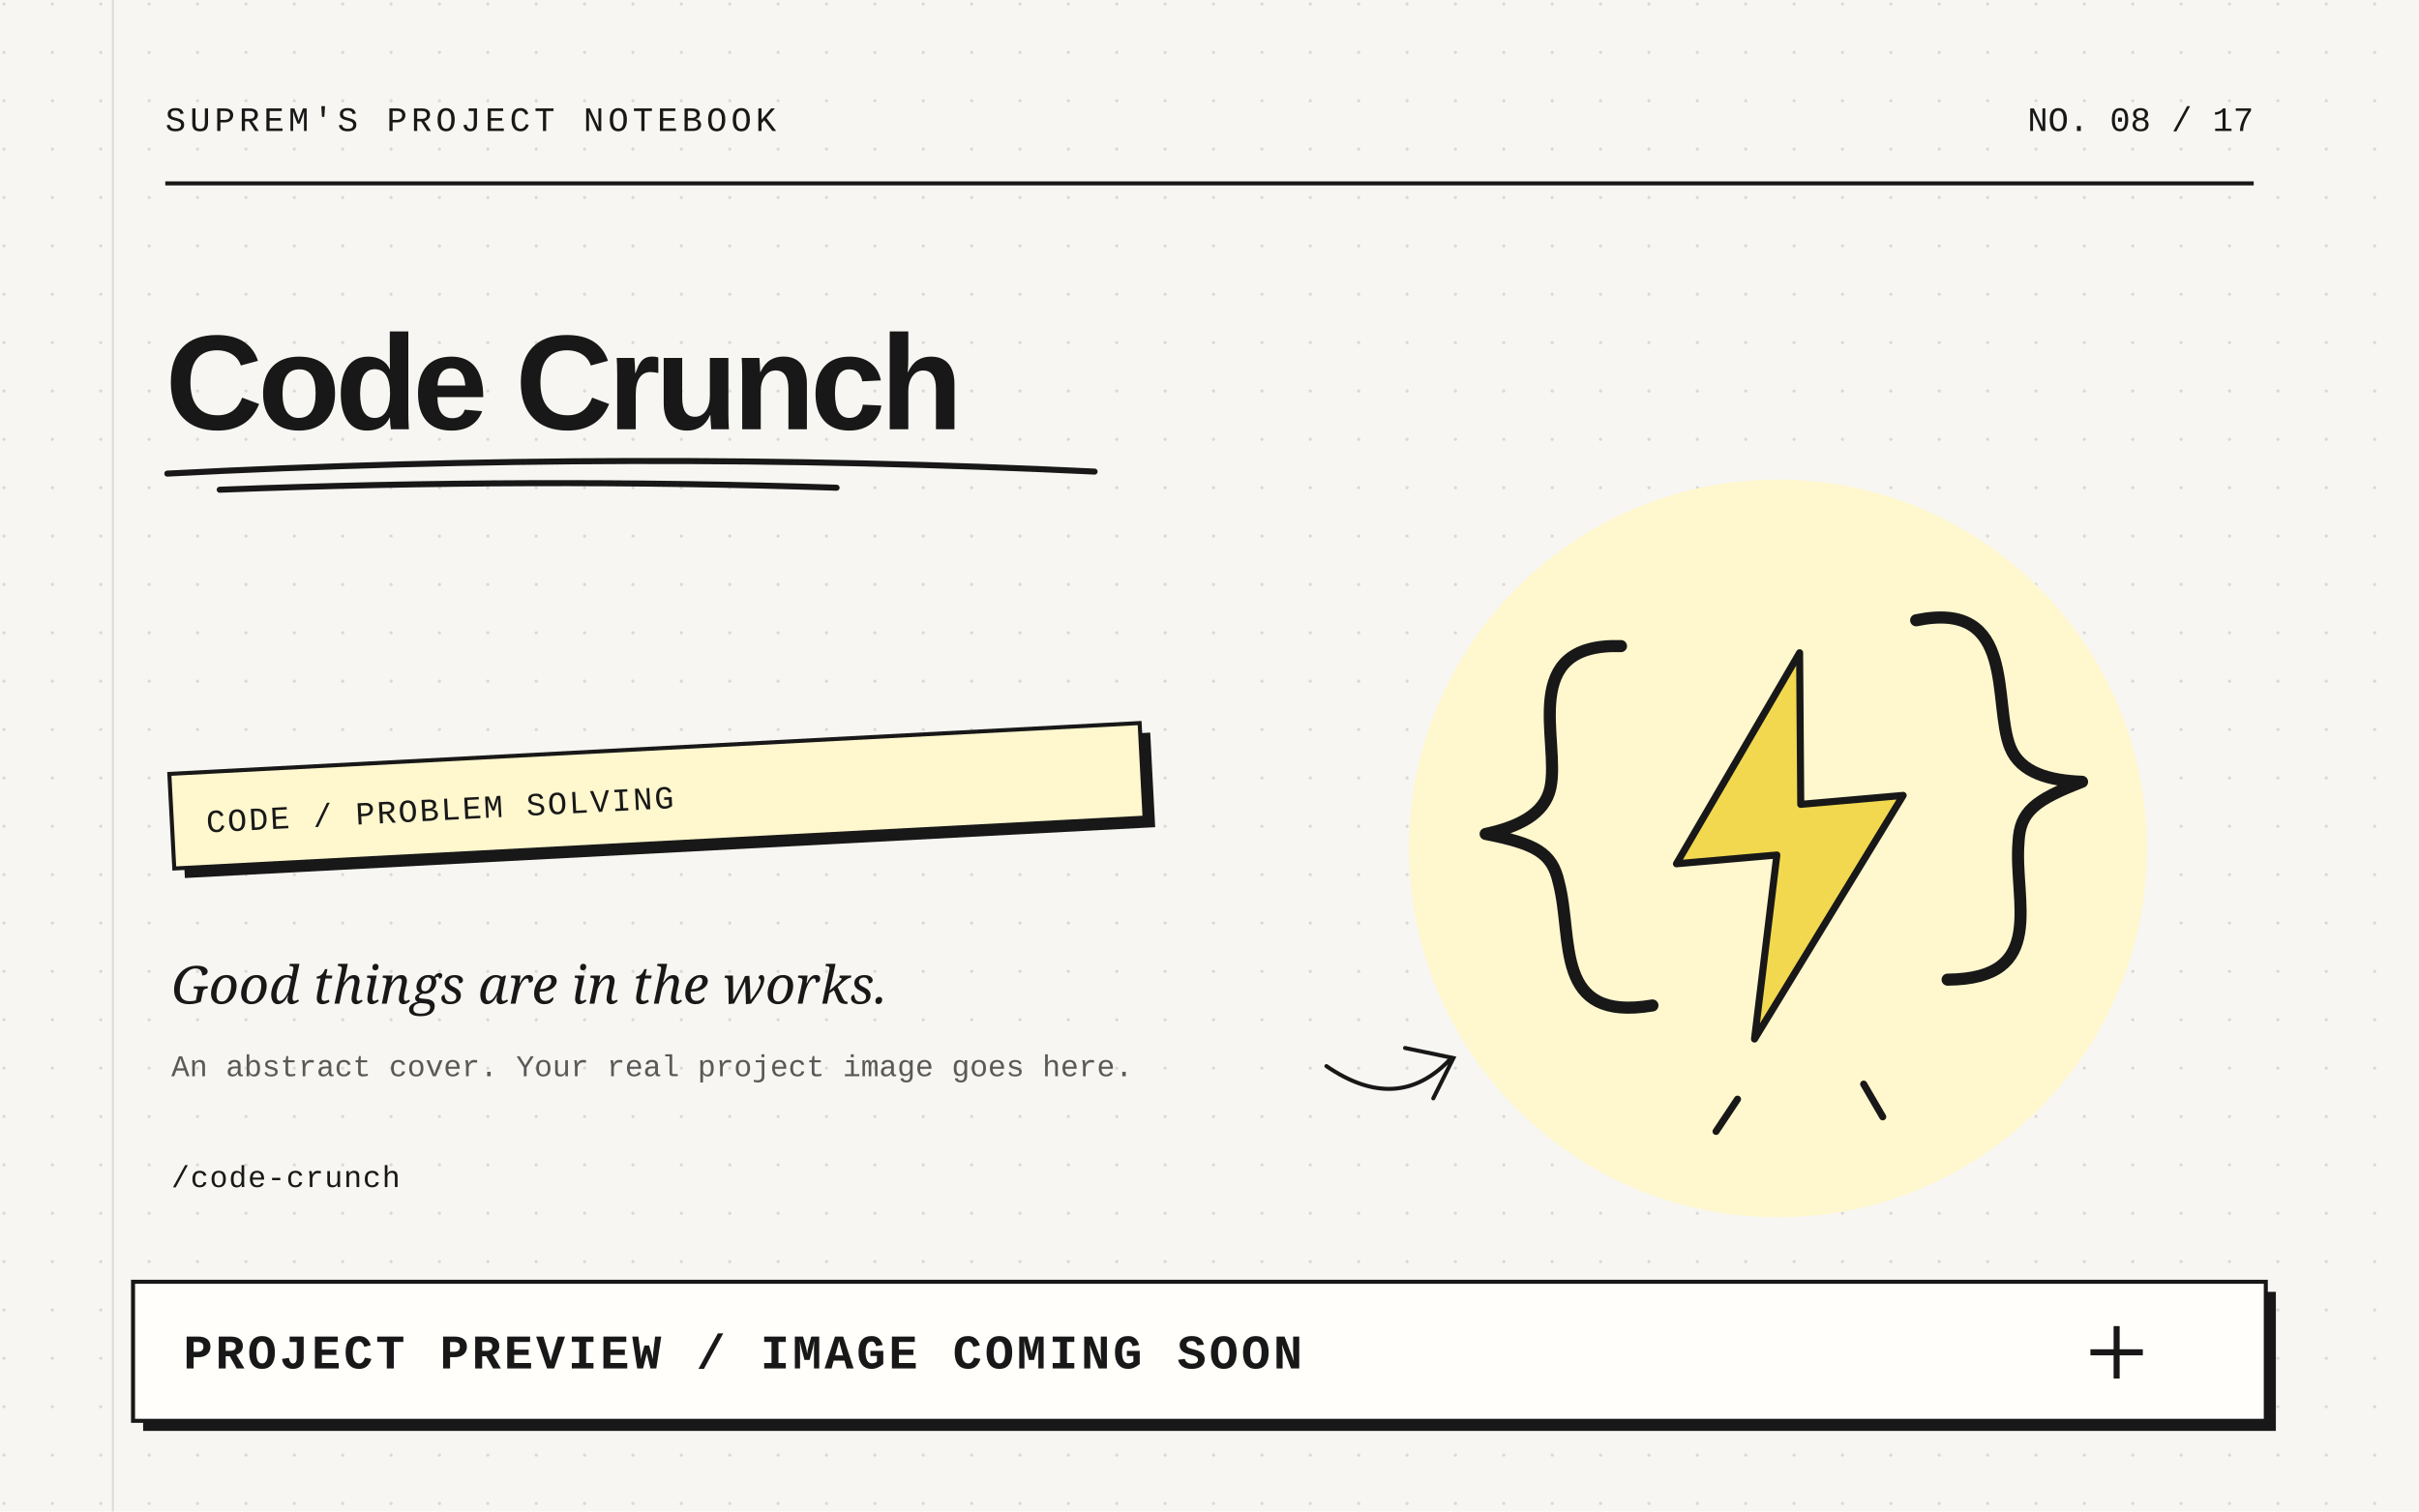
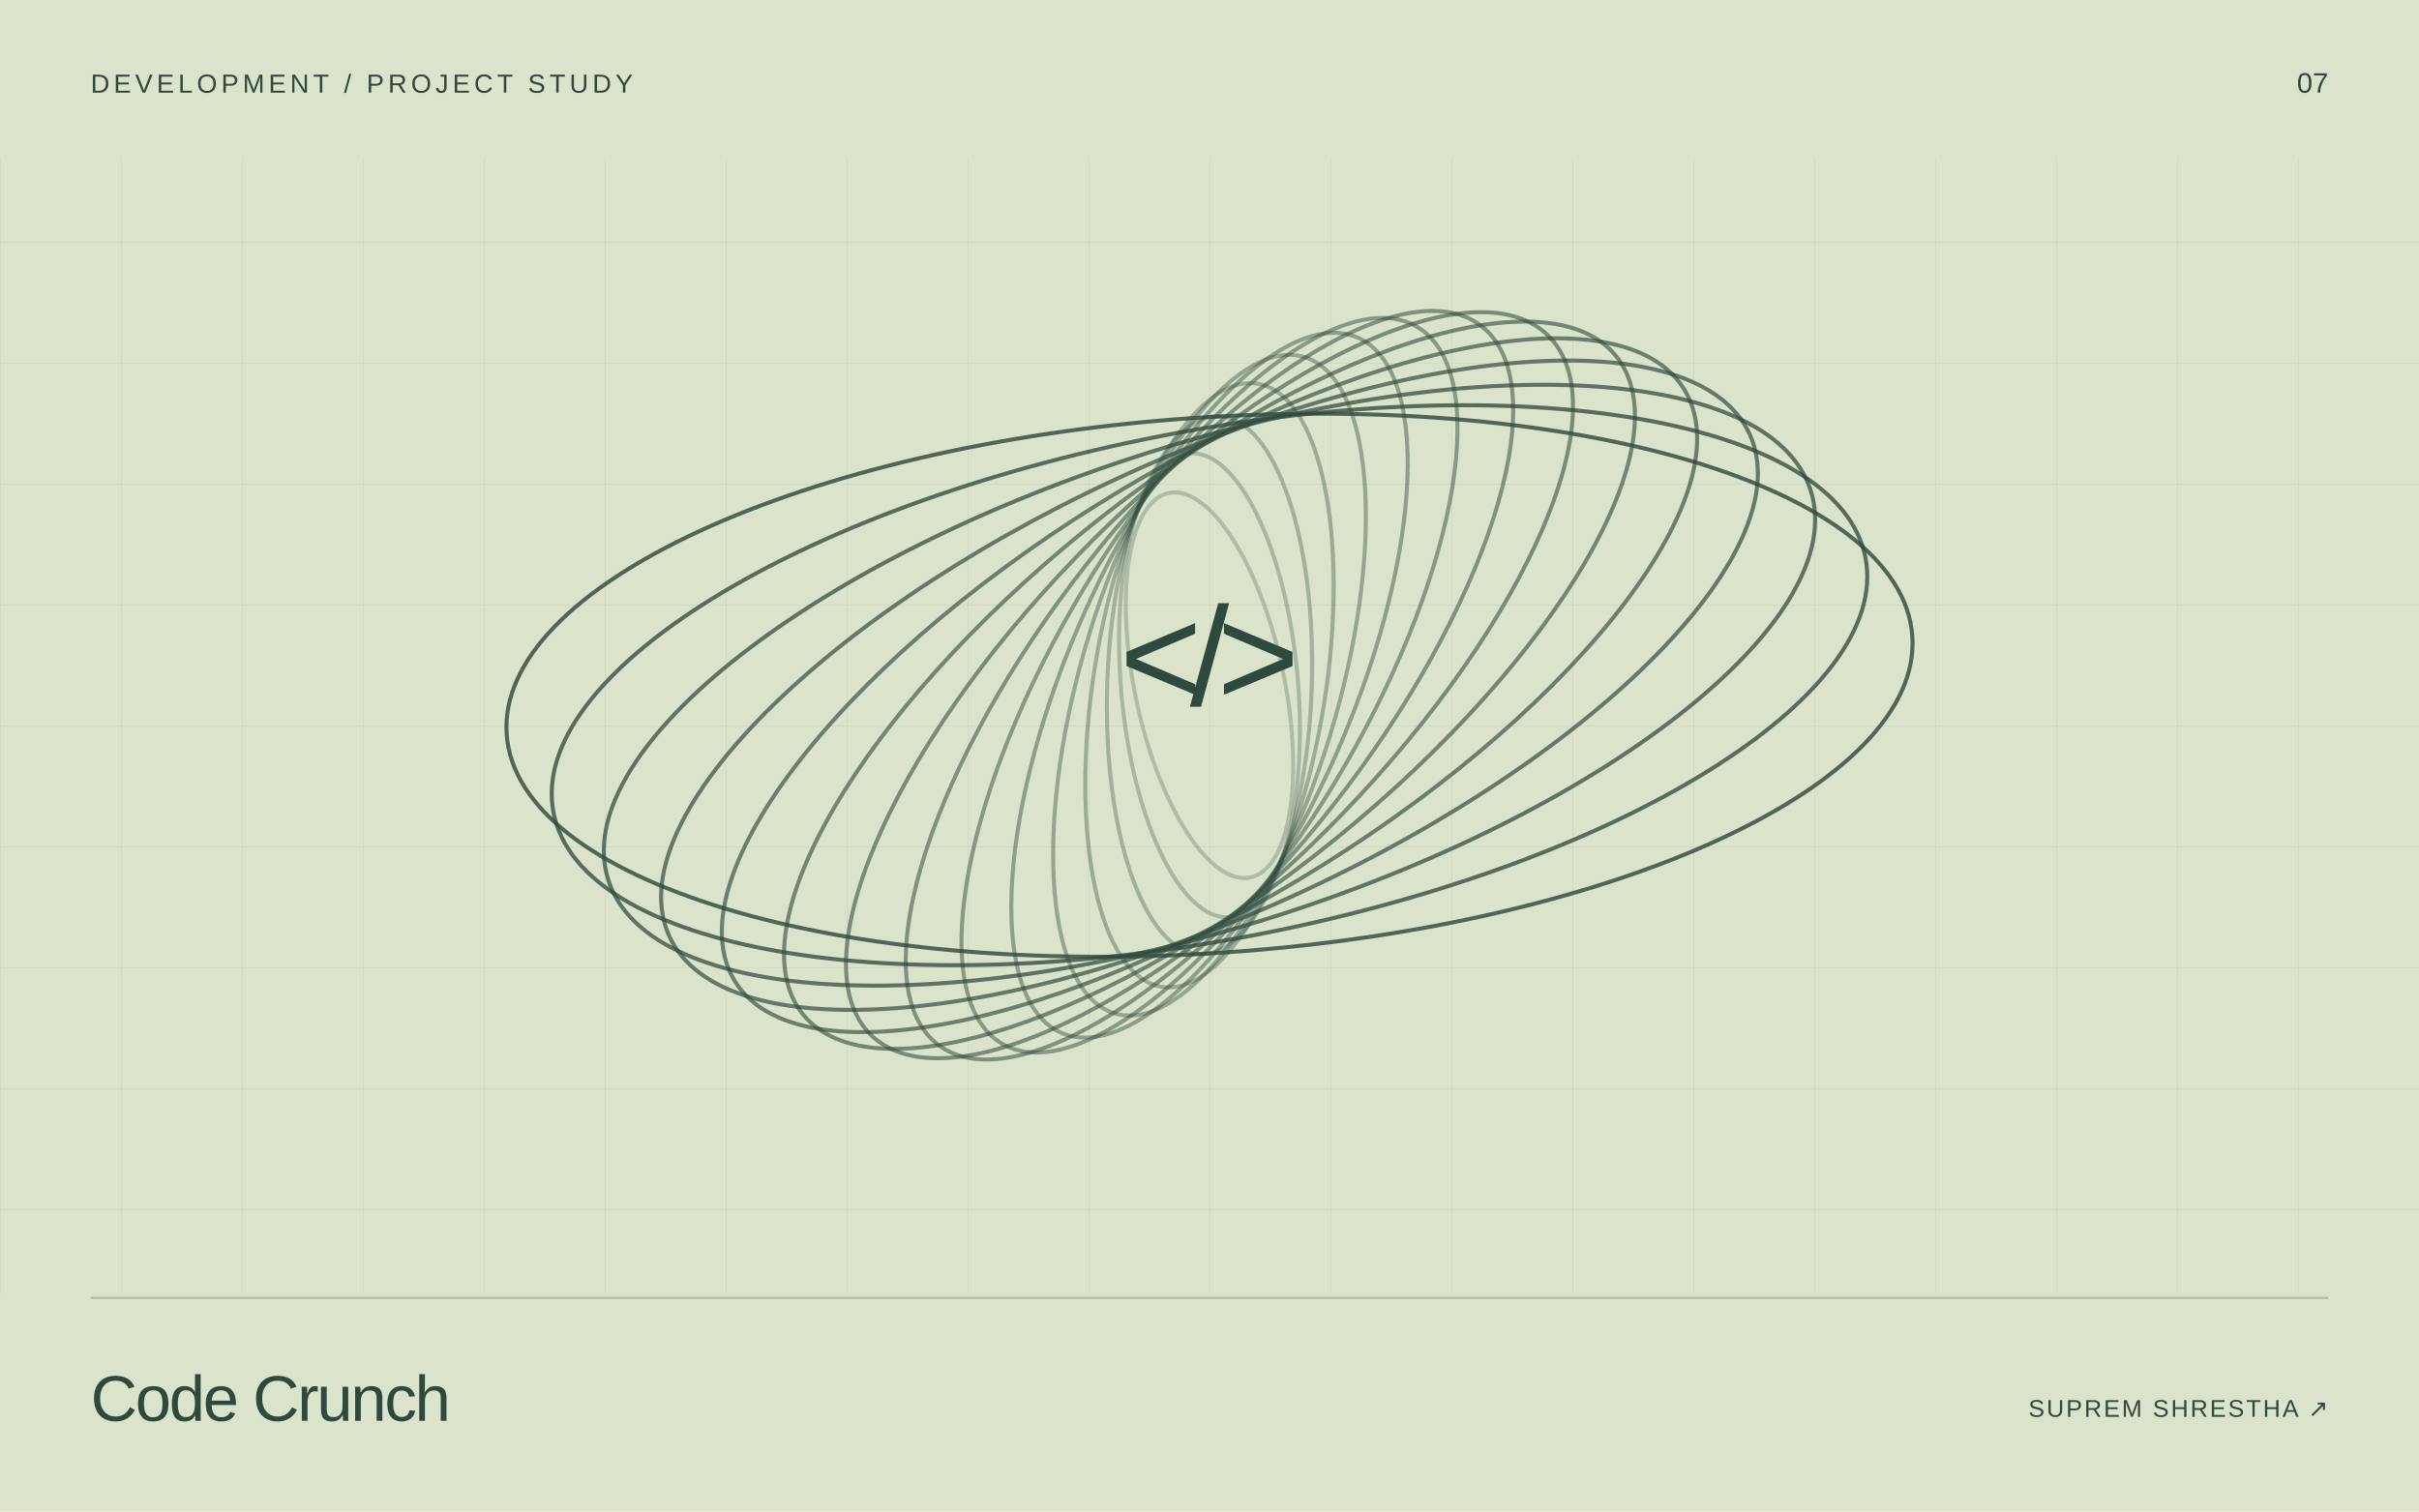
- <svg xmlns="http://www.w3.org/2000/svg" width="1200" height="750" viewBox="0 0 1200 750" role="img" aria-labelledby="title description">
+ <svg xmlns="http://www.w3.org/2000/svg" width="1200" height="750" viewBox="0 0 1200 750" role="img" aria-labelledby="title desc">
  <defs>
-     <pattern id="paper-dots" width="24" height="24" patternUnits="userSpaceOnUse">
-       <circle cx="2" cy="2" r="0.8" fill="#181818" opacity="0.13" />
+     <filter id="shadow" x="-30%" y="-30%" width="160%" height="170%">
+       <feDropShadow dx="0" dy="18" stdDeviation="22" flood-color="#2e493d" flood-opacity=".16" />
+     </filter>
+     <pattern id="grid" width="60" height="60" patternUnits="userSpaceOnUse">
+       <path d="M60 0H0V60" fill="none" stroke="#2e493d" stroke-width=".6" opacity=".09" />
    </pattern>
  </defs>
-   <rect width="1200" height="750" fill="#f7f6f2" />
-   <rect width="1200" height="750" fill="url(#paper-dots)" />
-   <path d="M56 0v750" fill="none" stroke="#181818" stroke-width="1" opacity="0.12" />
-   <g fill="#181818" font-family="Arial, Helvetica, sans-serif">
-     <text x="82" y="65" font-family="Courier New, monospace" font-size="17" letter-spacing="2">SUPREM'S PROJECT NOTEBOOK</text>
-     <text x="1118" y="65" text-anchor="end" font-family="Courier New, monospace" font-size="17">NO. 08 / 17</text>
-     <path d="M82 91h1036" fill="none" stroke="#181818" stroke-width="2" />
-     <text font-size="67" font-weight="700" letter-spacing="-2.5">
-       <tspan x="82" y="213">Code Crunch</tspan>
-     </text>
-     <path d="M83 235q230-12 460-1m-434 9q155-6 306-1" fill="none" stroke="#181818" stroke-width="3" stroke-linecap="round" />
-     <g transform="translate(84 384) rotate(-3)">
-       <rect x="5" y="5" width="482" height="47" fill="#181818" />
-       <rect width="482" height="47" fill="#fff7ce" stroke="#181818" stroke-width="2" />
-       <text x="17" y="30" font-family="Courier New, monospace" font-size="16" letter-spacing="1">CODE / PROBLEM SOLVING</text>
-     </g>
-     <text x="85" y="498" font-family="Georgia, serif" font-size="26" font-style="italic">Good things are in the works.</text>
-     <text x="85" y="534" font-family="Courier New, monospace" font-size="15" fill="#595959">An abstract cover. Your real project image goes here.</text>
-     <text x="85" y="589" font-family="Courier New, monospace" font-size="15" letter-spacing="0.5">/code-crunch</text>
-   </g>
-   <circle cx="882" cy="421" r="183" fill="#fff7ce" />
-   <g transform="translate(884 419) rotate(-5)" fill="none" stroke="#181818" stroke-width="3.5" stroke-linecap="round" stroke-linejoin="round">
-     <path d="M-71-105c-51-6-34 44-41 67-4 13-18 18-34 20 24 7 32 12 34 27 5 29-9 69 41 65M76-105c51-6 34 44 41 67 4 13 18 18 34 20-24 7-32 12-34 27-5 29 9 69-41 65" stroke-width="6" />
-     <path d="M17-94l-70 99H-3l-19 90L62-19H11l6-75z" fill="#f1d84f" />
-     <path d="M-33 124l-12 15M30 122l8 17" />
-   </g>
-   <path d="M658 529q35 24 61-3m-22-6 24 5-10 20" fill="none" stroke="#181818" stroke-width="2" stroke-linecap="round" />
-   <rect x="71" y="641" width="1058" height="69" fill="#181818" />
-   <rect x="66" y="636" width="1058" height="69" fill="#fffefb" stroke="#181818" stroke-width="2" />
-   <text x="91" y="679" fill="#181818" font-family="Courier New, monospace" font-size="24" font-weight="700" letter-spacing="1.5">PROJECT PREVIEW / IMAGE COMING SOON</text>
-   <path d="M1050 658v26m-13-13h26" fill="none" stroke="#181818" stroke-width="3" />
+   <rect x="0" y="0" width="1200" height="750" rx="0" fill="#dbe4ca" />
+   <rect x="0" y="0" width="1200" height="750" rx="0" fill="url(#grid)" />
+   <ellipse cx="600" cy="340" rx="97.5" ry="37.05" transform="rotate(78 600 340)" fill="none" stroke="#2e493d" stroke-width="2" opacity="0.25" />
+   <ellipse cx="600" cy="340" rx="115.5" ry="43.89" transform="rotate(85 600 340)" fill="none" stroke="#2e493d" stroke-width="2" opacity="0.29" />
+   <ellipse cx="600" cy="340" rx="133.5" ry="50.73" transform="rotate(92 600 340)" fill="none" stroke="#2e493d" stroke-width="2" opacity="0.33" />
+   <ellipse cx="600" cy="340" rx="151.5" ry="57.57" transform="rotate(99 600 340)" fill="none" stroke="#2e493d" stroke-width="2" opacity="0.37" />
+   <ellipse cx="600" cy="340" rx="169.5" ry="64.41" transform="rotate(106 600 340)" fill="none" stroke="#2e493d" stroke-width="2" opacity="0.41" />
+   <ellipse cx="600" cy="340" rx="187.5" ry="71.25" transform="rotate(113 600 340)" fill="none" stroke="#2e493d" stroke-width="2" opacity="0.45" />
+   <ellipse cx="600" cy="340" rx="205.5" ry="78.09" transform="rotate(120 600 340)" fill="none" stroke="#2e493d" stroke-width="2" opacity="0.49" />
+   <ellipse cx="600" cy="340" rx="223.5" ry="84.93" transform="rotate(127 600 340)" fill="none" stroke="#2e493d" stroke-width="2" opacity="0.53" />
+   <ellipse cx="600" cy="340" rx="241.5" ry="91.77" transform="rotate(134 600 340)" fill="none" stroke="#2e493d" stroke-width="2" opacity="0.57" />
+   <ellipse cx="600" cy="340" rx="259.5" ry="98.61" transform="rotate(141 600 340)" fill="none" stroke="#2e493d" stroke-width="2" opacity="0.61" />
+   <ellipse cx="600" cy="340" rx="277.5" ry="105.45" transform="rotate(148 600 340)" fill="none" stroke="#2e493d" stroke-width="2" opacity="0.65" />
+   <ellipse cx="600" cy="340" rx="295.5" ry="112.29" transform="rotate(155 600 340)" fill="none" stroke="#2e493d" stroke-width="2" opacity="0.69" />
+   <ellipse cx="600" cy="340" rx="313.5" ry="119.13" transform="rotate(162 600 340)" fill="none" stroke="#2e493d" stroke-width="2" opacity="0.73" />
+   <ellipse cx="600" cy="340" rx="331.5" ry="125.97" transform="rotate(169 600 340)" fill="none" stroke="#2e493d" stroke-width="2" opacity="0.77" />
+   <ellipse cx="600" cy="340" rx="349.5" ry="132.81" transform="rotate(176 600 340)" fill="none" stroke="#2e493d" stroke-width="2" opacity="0.81" />
+   <text x="600" y="350" font-family="Arial,sans-serif" font-size="70" fill="#2e493d" text-anchor="middle" letter-spacing="-6">&lt;/&gt;</text>
+   <rect x="0" y="0" width="1200" height="78" rx="0" fill="#dbe4ca" />
+   <text x="45" y="46" font-family="Arial,sans-serif" font-size="13" fill="#2e493d" letter-spacing="2">DEVELOPMENT / PROJECT STUDY</text>
+   <text x="1155" y="46" font-family="Arial,sans-serif" font-size="14" fill="#2e493d" text-anchor="end">07</text>
+   <rect x="0" y="642" width="1200" height="108" rx="0" fill="#dbe4ca" />
+   <line x1="45" y1="644" x2="1155" y2="644" stroke="#2e493d" stroke-width="1" opacity=".25" />
+   <text x="45" y="705" font-family="Arial,sans-serif" font-size="32" fill="#2e493d" letter-spacing="-1">Code Crunch</text>
+   <text x="1155" y="703" font-family="Arial,sans-serif" font-size="12" fill="#2e493d" text-anchor="end" letter-spacing="1">SUPREM SHRESTHA ↗</text>
</svg>
